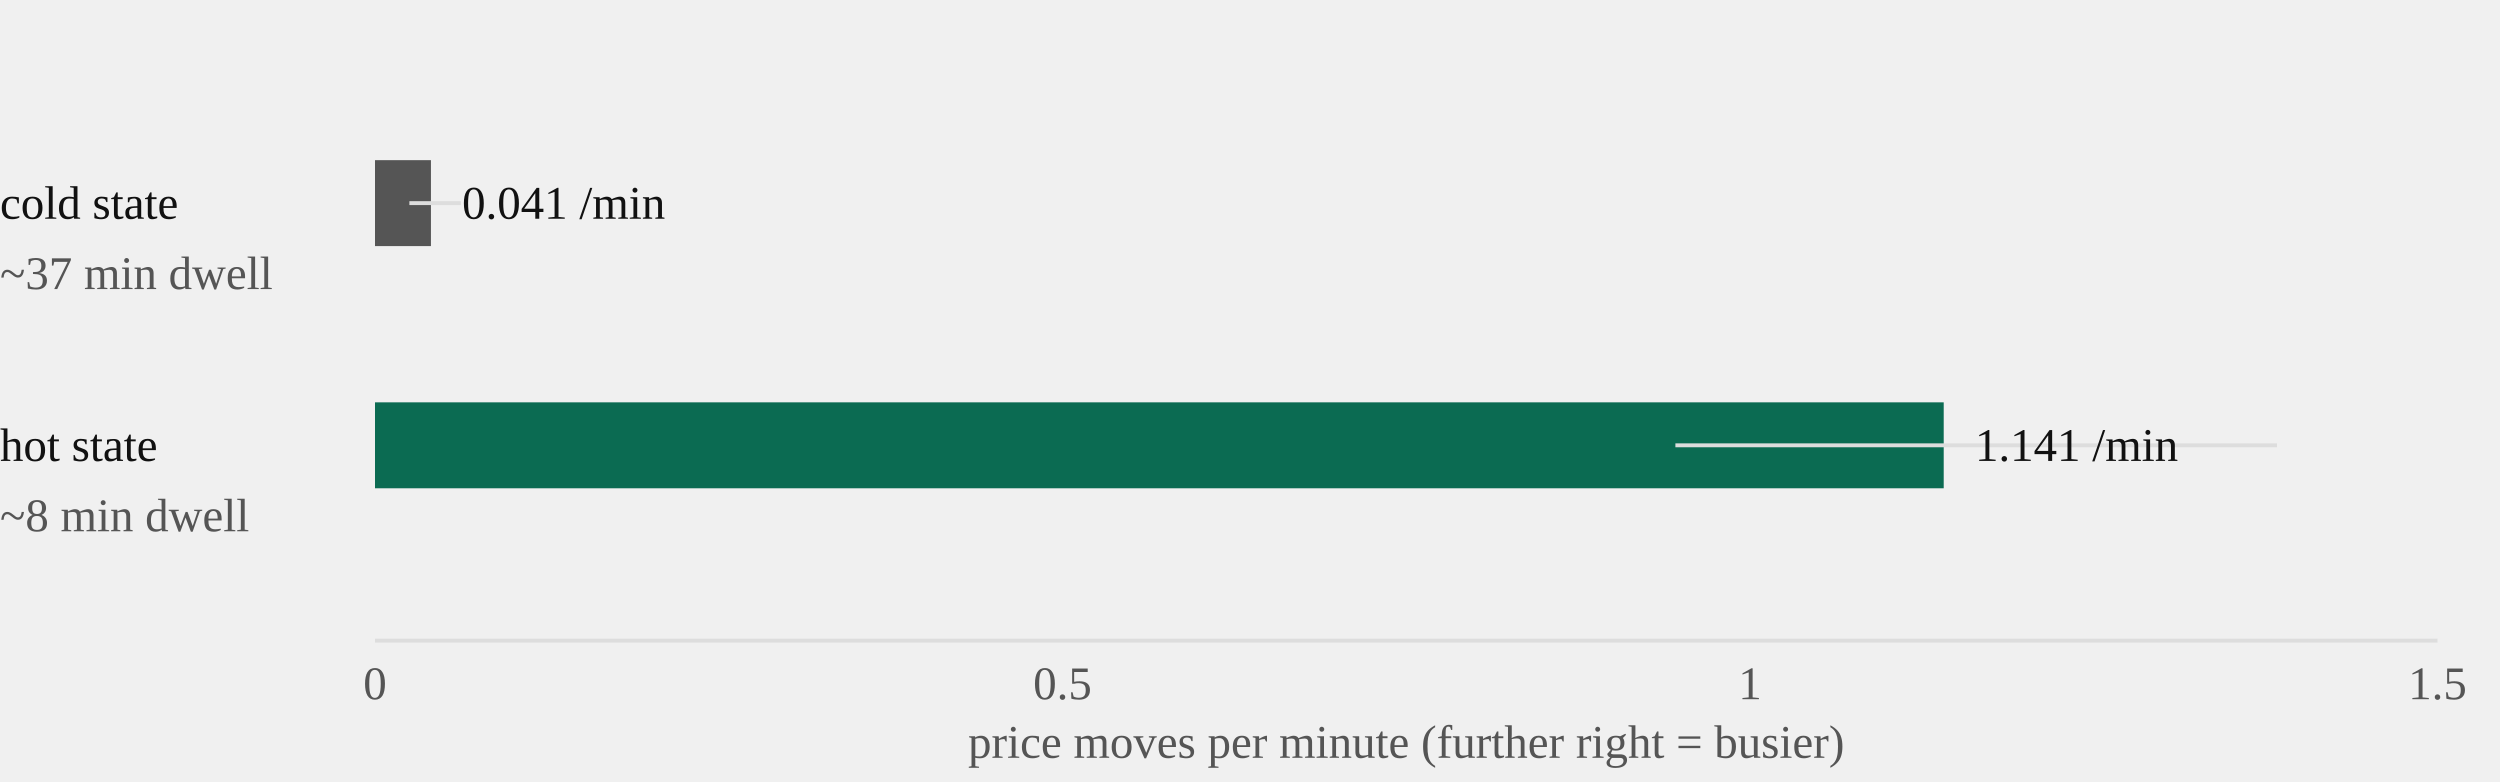
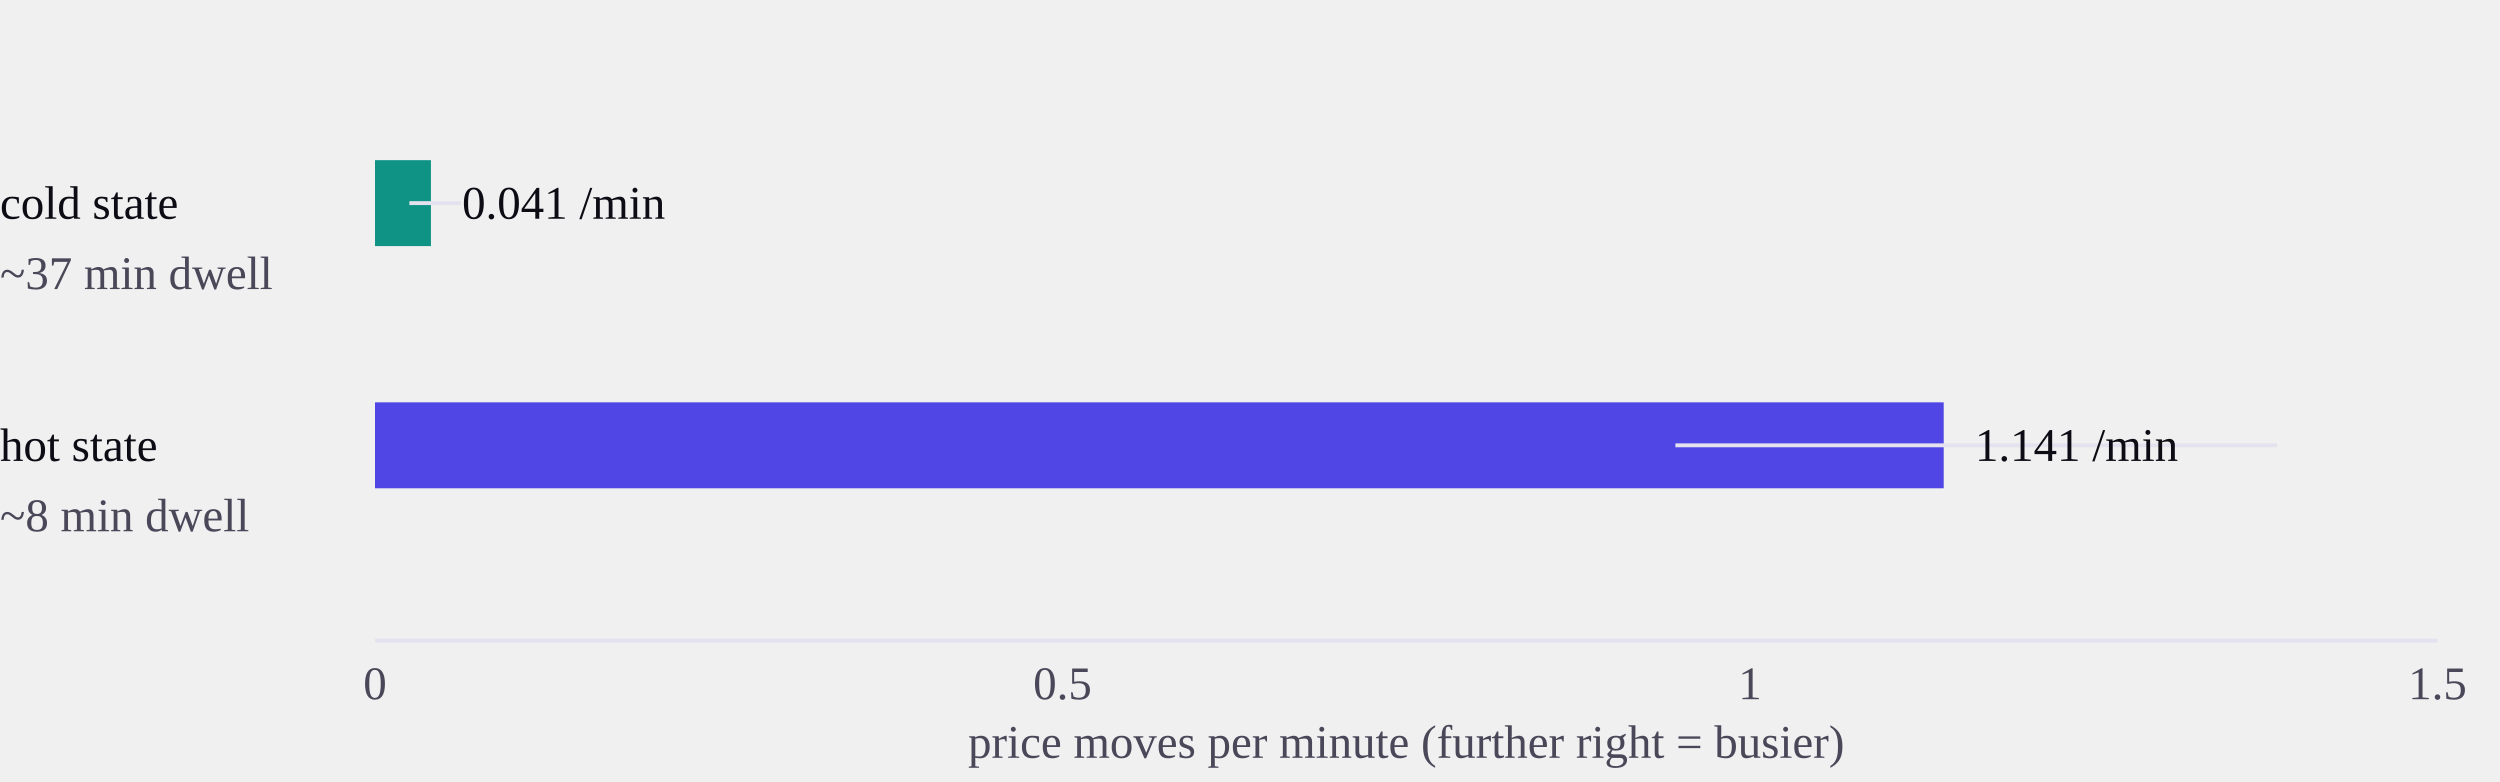
<svg xmlns="http://www.w3.org/2000/svg" viewBox="0 0 640 200" role="img" aria-labelledby="t-fig-two-state d-fig-two-state" preserveAspectRatio="xMidYMid meet">
-   <style>svg{--ink:#111;--muted:#52524C;--line:#E4E4DE;--accent:#0B6B52;--mono:ui-monospace,SFMono-Regular,Menlo,Consolas,monospace;--sans:system-ui,-apple-system,'Segoe UI',Roboto,Arial,sans-serif}@media (prefers-color-scheme:dark){svg{--ink:#F4F4F0;--muted:#ADADA5;--line:#34342F;--accent:#5FBFA0}}.lbl{font:11px var(--mono,monospace);fill:var(--muted,#555)}.lbl-i{font:11px var(--mono,monospace);fill:var(--ink,#111)}.ttl{font:12px var(--sans,sans-serif);fill:var(--ink,#111)}.axis{stroke:var(--line,#ddd);stroke-width:1}.rule{stroke:var(--ink,#111);stroke-width:1;stroke-dasharray:3 3}.bar{fill:var(--accent,#0B6B52)}.bar-2{fill:var(--muted,#555)}.ser{fill:none;stroke:var(--accent,#0B6B52);stroke-width:2}.ser-2{fill:none;stroke:var(--muted,#555);stroke-width:1.5;stroke-dasharray:5 3}.dot{fill:var(--accent,#0B6B52)}.dot-2{fill:var(--muted,#555)}.cell{fill:var(--accent,#0B6B52)}.cv{font:9.5px var(--mono,monospace);fill:var(--ink,#111)}.cv.hi{fill:#fff}</style>
-   <text x="0.0" y="56.0" class="lbl-i" text-anchor="start">cold state</text>
-   <rect x="96.0" y="41.0" width="14.32" height="22.00" class="bar-2" />
-   <line x1="104.8" y1="52.0" x2="118.0" y2="52.0" class="axis" />
-   <text x="118.3" y="56.0" class="lbl-i" text-anchor="start">0.041 /min</text>
-   <text x="0.0" y="74.0" class="lbl" text-anchor="start">~37 min dwell</text>
-   <text x="0.0" y="118.0" class="lbl-i" text-anchor="start">hot state</text>
-   <rect x="96.0" y="103.0" width="401.59" height="22.00" class="bar" />
-   <line x1="428.9" y1="114.0" x2="582.9" y2="114.0" class="axis" />
-   <text x="505.6" y="118.0" class="lbl-i" text-anchor="start">1.141 /min</text>
-   <text x="0.0" y="136.0" class="lbl" text-anchor="start">~8 min dwell</text>
-   <line x1="96.0" y1="164.0" x2="624.0" y2="164.0" class="axis" />
-   <text x="96.0" y="179.0" class="lbl" text-anchor="middle">0</text>
-   <text x="272.0" y="179.0" class="lbl" text-anchor="middle">0.5</text>
-   <text x="448.0" y="179.0" class="lbl" text-anchor="middle">1</text>
-   <text x="624.0" y="179.0" class="lbl" text-anchor="middle">1.5</text>
-   <text x="360.0" y="194.0" class="lbl" text-anchor="middle">price moves per minute (further right = busier)</text>
+   <style>svg{--ink:#0D0B14;--ink2:#4A4759;--muted:#7B7890;--line:#E4E2EE;--c1:#4F46E5;--c2:#E8590C;--c3:#0E9384;--mono:ui-monospace,SFMono-Regular,Menlo,Consolas,monospace}@media (prefers-color-scheme:dark){svg{--ink:#F5F4FA;--ink2:#BFBCD0;--muted:#8A87A0;--line:#26233A;--c1:#8079F0;--c2:#DD5F24;--c3:#0F8B73}}.lbl{font:11px var(--mono,monospace);fill:var(--ink2,#4A4759)}.lbl-i{font:11px var(--mono,monospace);fill:var(--ink,#0D0B14)}.ttl{font:12px var(--sans,sans-serif);fill:var(--ink,#111)}.axis{stroke:var(--line,#E4E2EE);stroke-width:1}.rule{stroke:var(--muted,#7B7890);stroke-width:1;stroke-dasharray:3 3}.bar{fill:var(--c1,#4F46E5)}.bar-2{fill:var(--c3,#0E9384)}.ser{fill:none;stroke:var(--c1,#4F46E5);stroke-width:2}.ser-2{fill:none;stroke:var(--c2,#E8590C);stroke-width:1.5;stroke-dasharray:5 3}.dot{fill:var(--c1,#4F46E5)}.dot-2{fill:var(--ink2,#4A4759)}.cell{fill:var(--c1,#4F46E5)}.cv{font:9.5px var(--mono,monospace);fill:var(--ink,#111)}.cv.hi{fill:#fff}</style>
+   <text x="0" y="56" class="lbl-i" text-anchor="start">cold state</text>
+   <rect x="96" y="41" width="14.32" height="22" class="bar-2" />
+   <line x1="104.8" y1="52" x2="118" y2="52" class="axis" />
+   <text x="118.3" y="56" class="lbl-i" text-anchor="start">0.041 /min</text>
+   <text x="0" y="74" class="lbl" text-anchor="start">~37 min dwell</text>
+   <text x="0" y="118" class="lbl-i" text-anchor="start">hot state</text>
+   <rect x="96" y="103" width="401.59" height="22" class="bar" />
+   <line x1="428.9" y1="114" x2="582.9" y2="114" class="axis" />
+   <text x="505.6" y="118" class="lbl-i" text-anchor="start">1.141 /min</text>
+   <text x="0" y="136" class="lbl" text-anchor="start">~8 min dwell</text>
+   <line x1="96" y1="164" x2="624" y2="164" class="axis" />
+   <text x="96" y="179" class="lbl" text-anchor="middle">0</text>
+   <text x="272" y="179" class="lbl" text-anchor="middle">0.5</text>
+   <text x="448" y="179" class="lbl" text-anchor="middle">1</text>
+   <text x="624" y="179" class="lbl" text-anchor="middle">1.5</text>
+   <text x="360" y="194" class="lbl" text-anchor="middle">price moves per minute (further right = busier)</text>
</svg>
